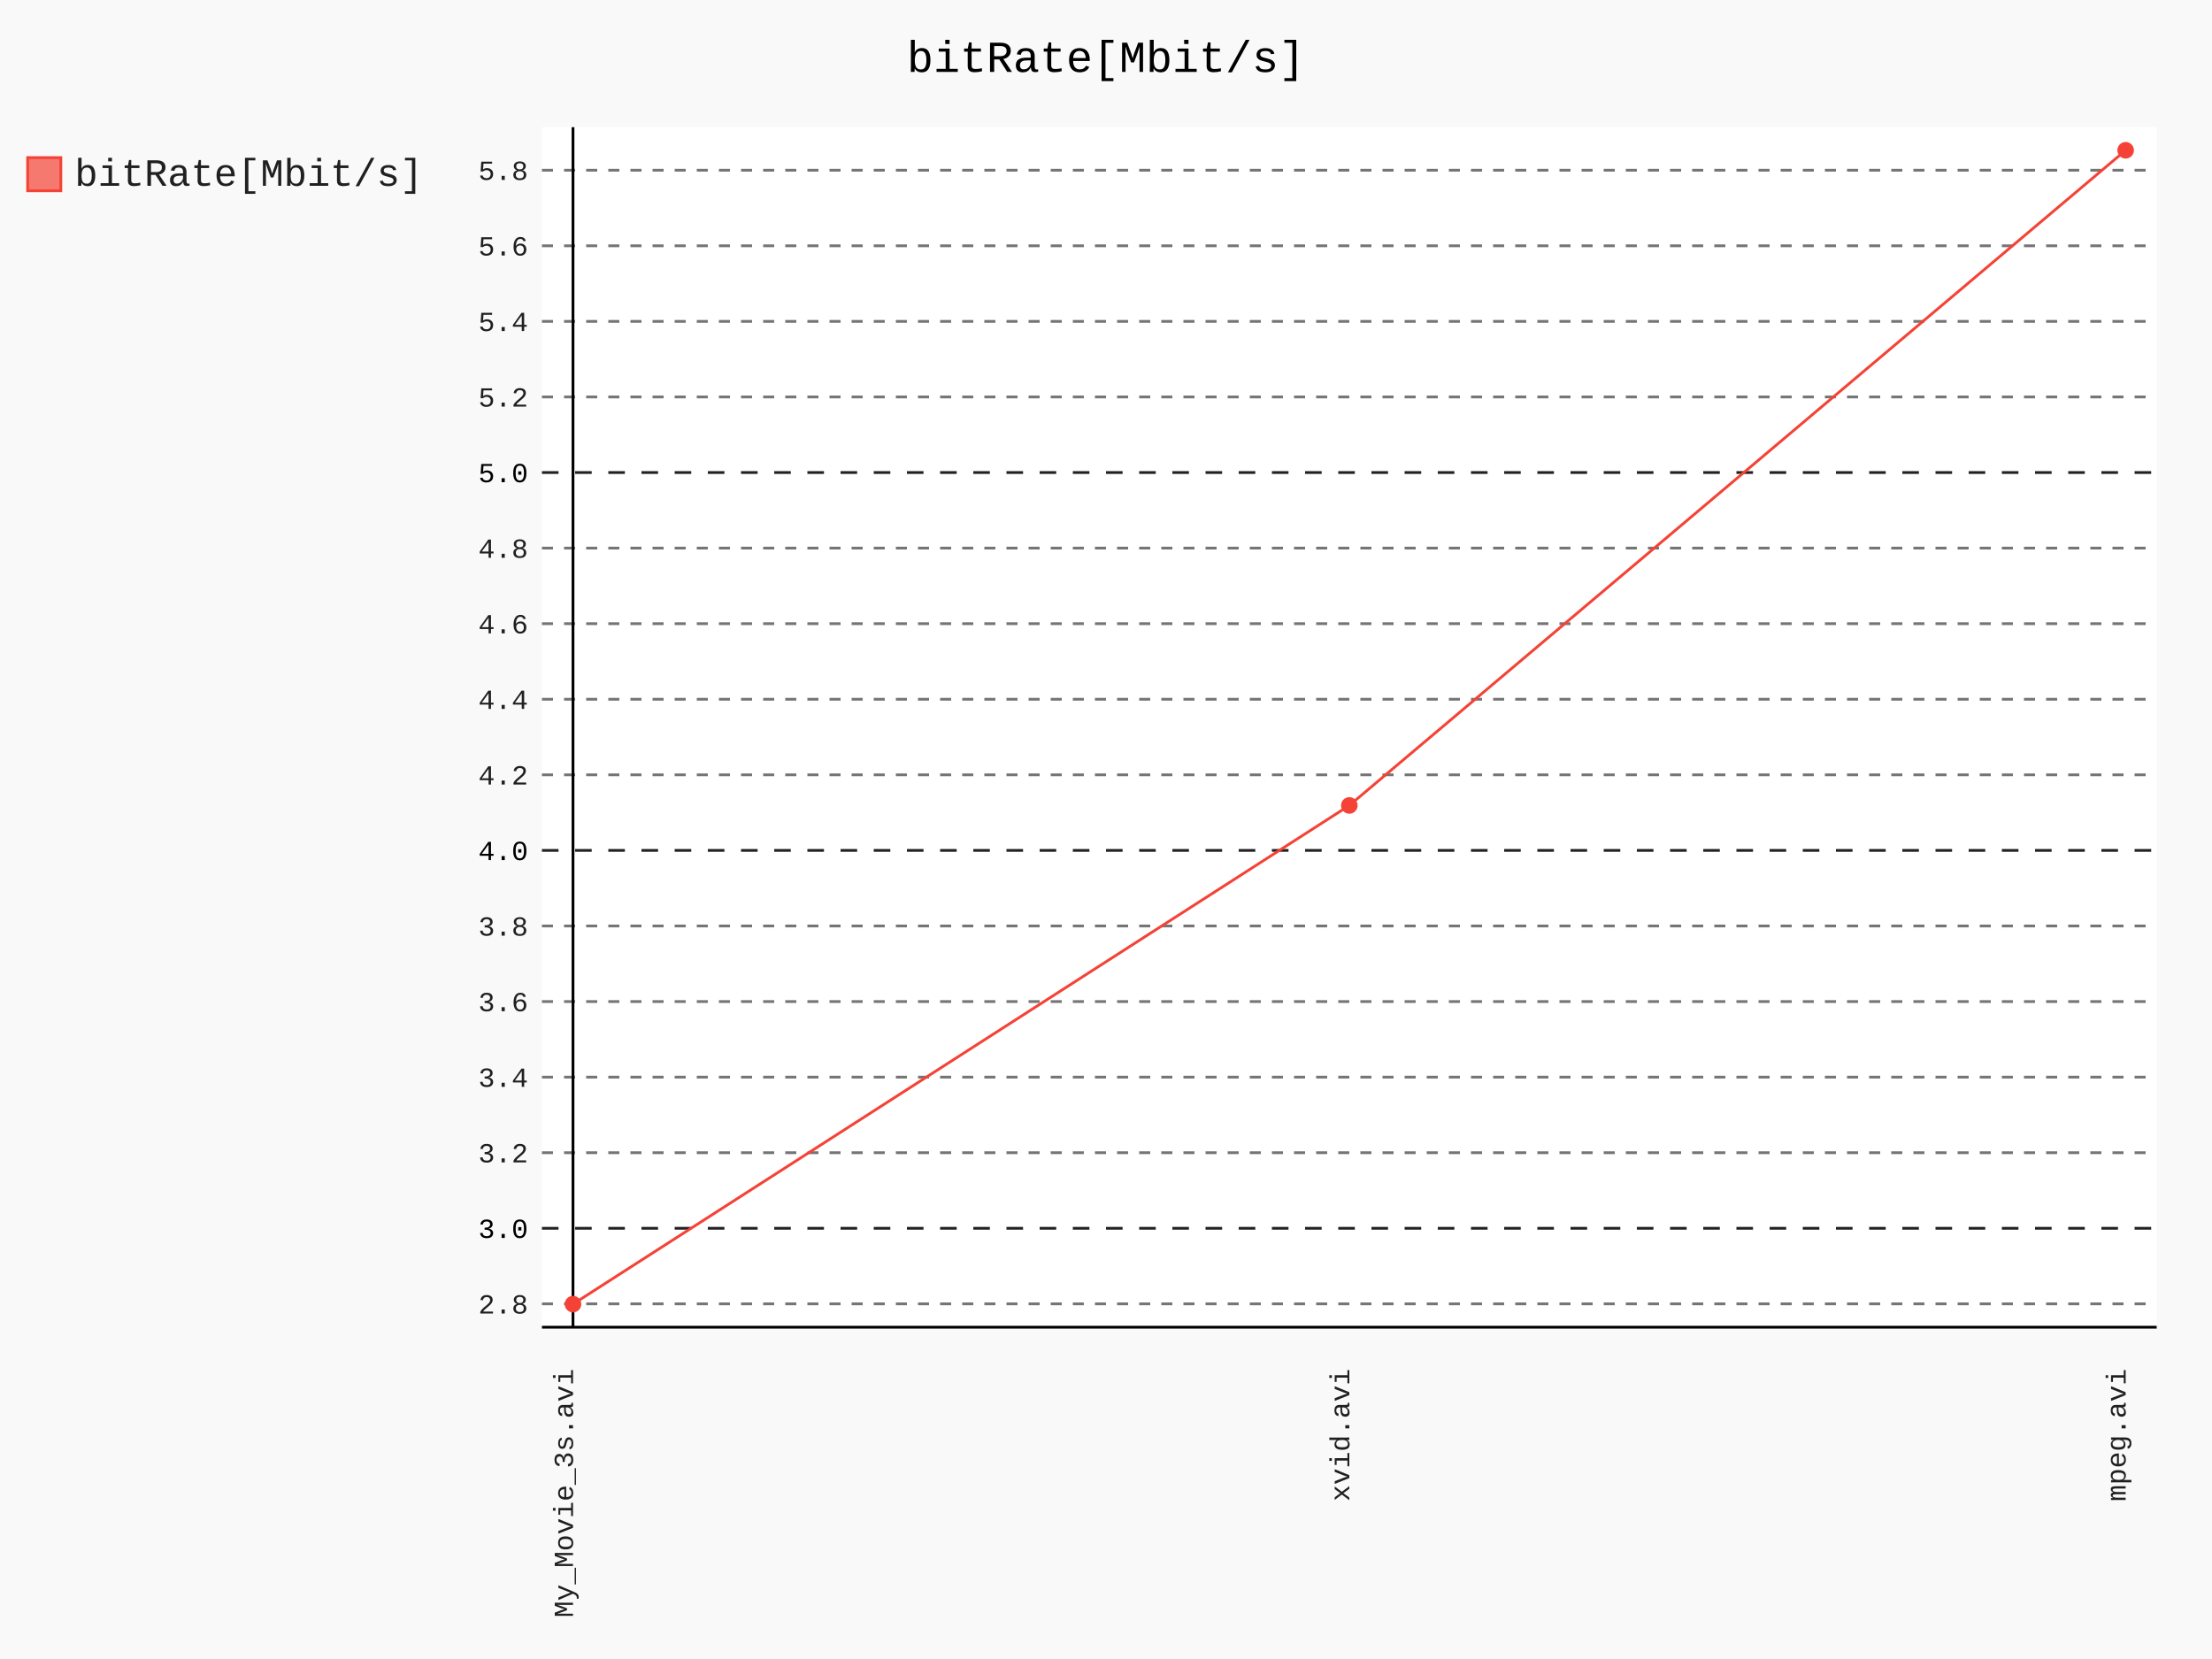
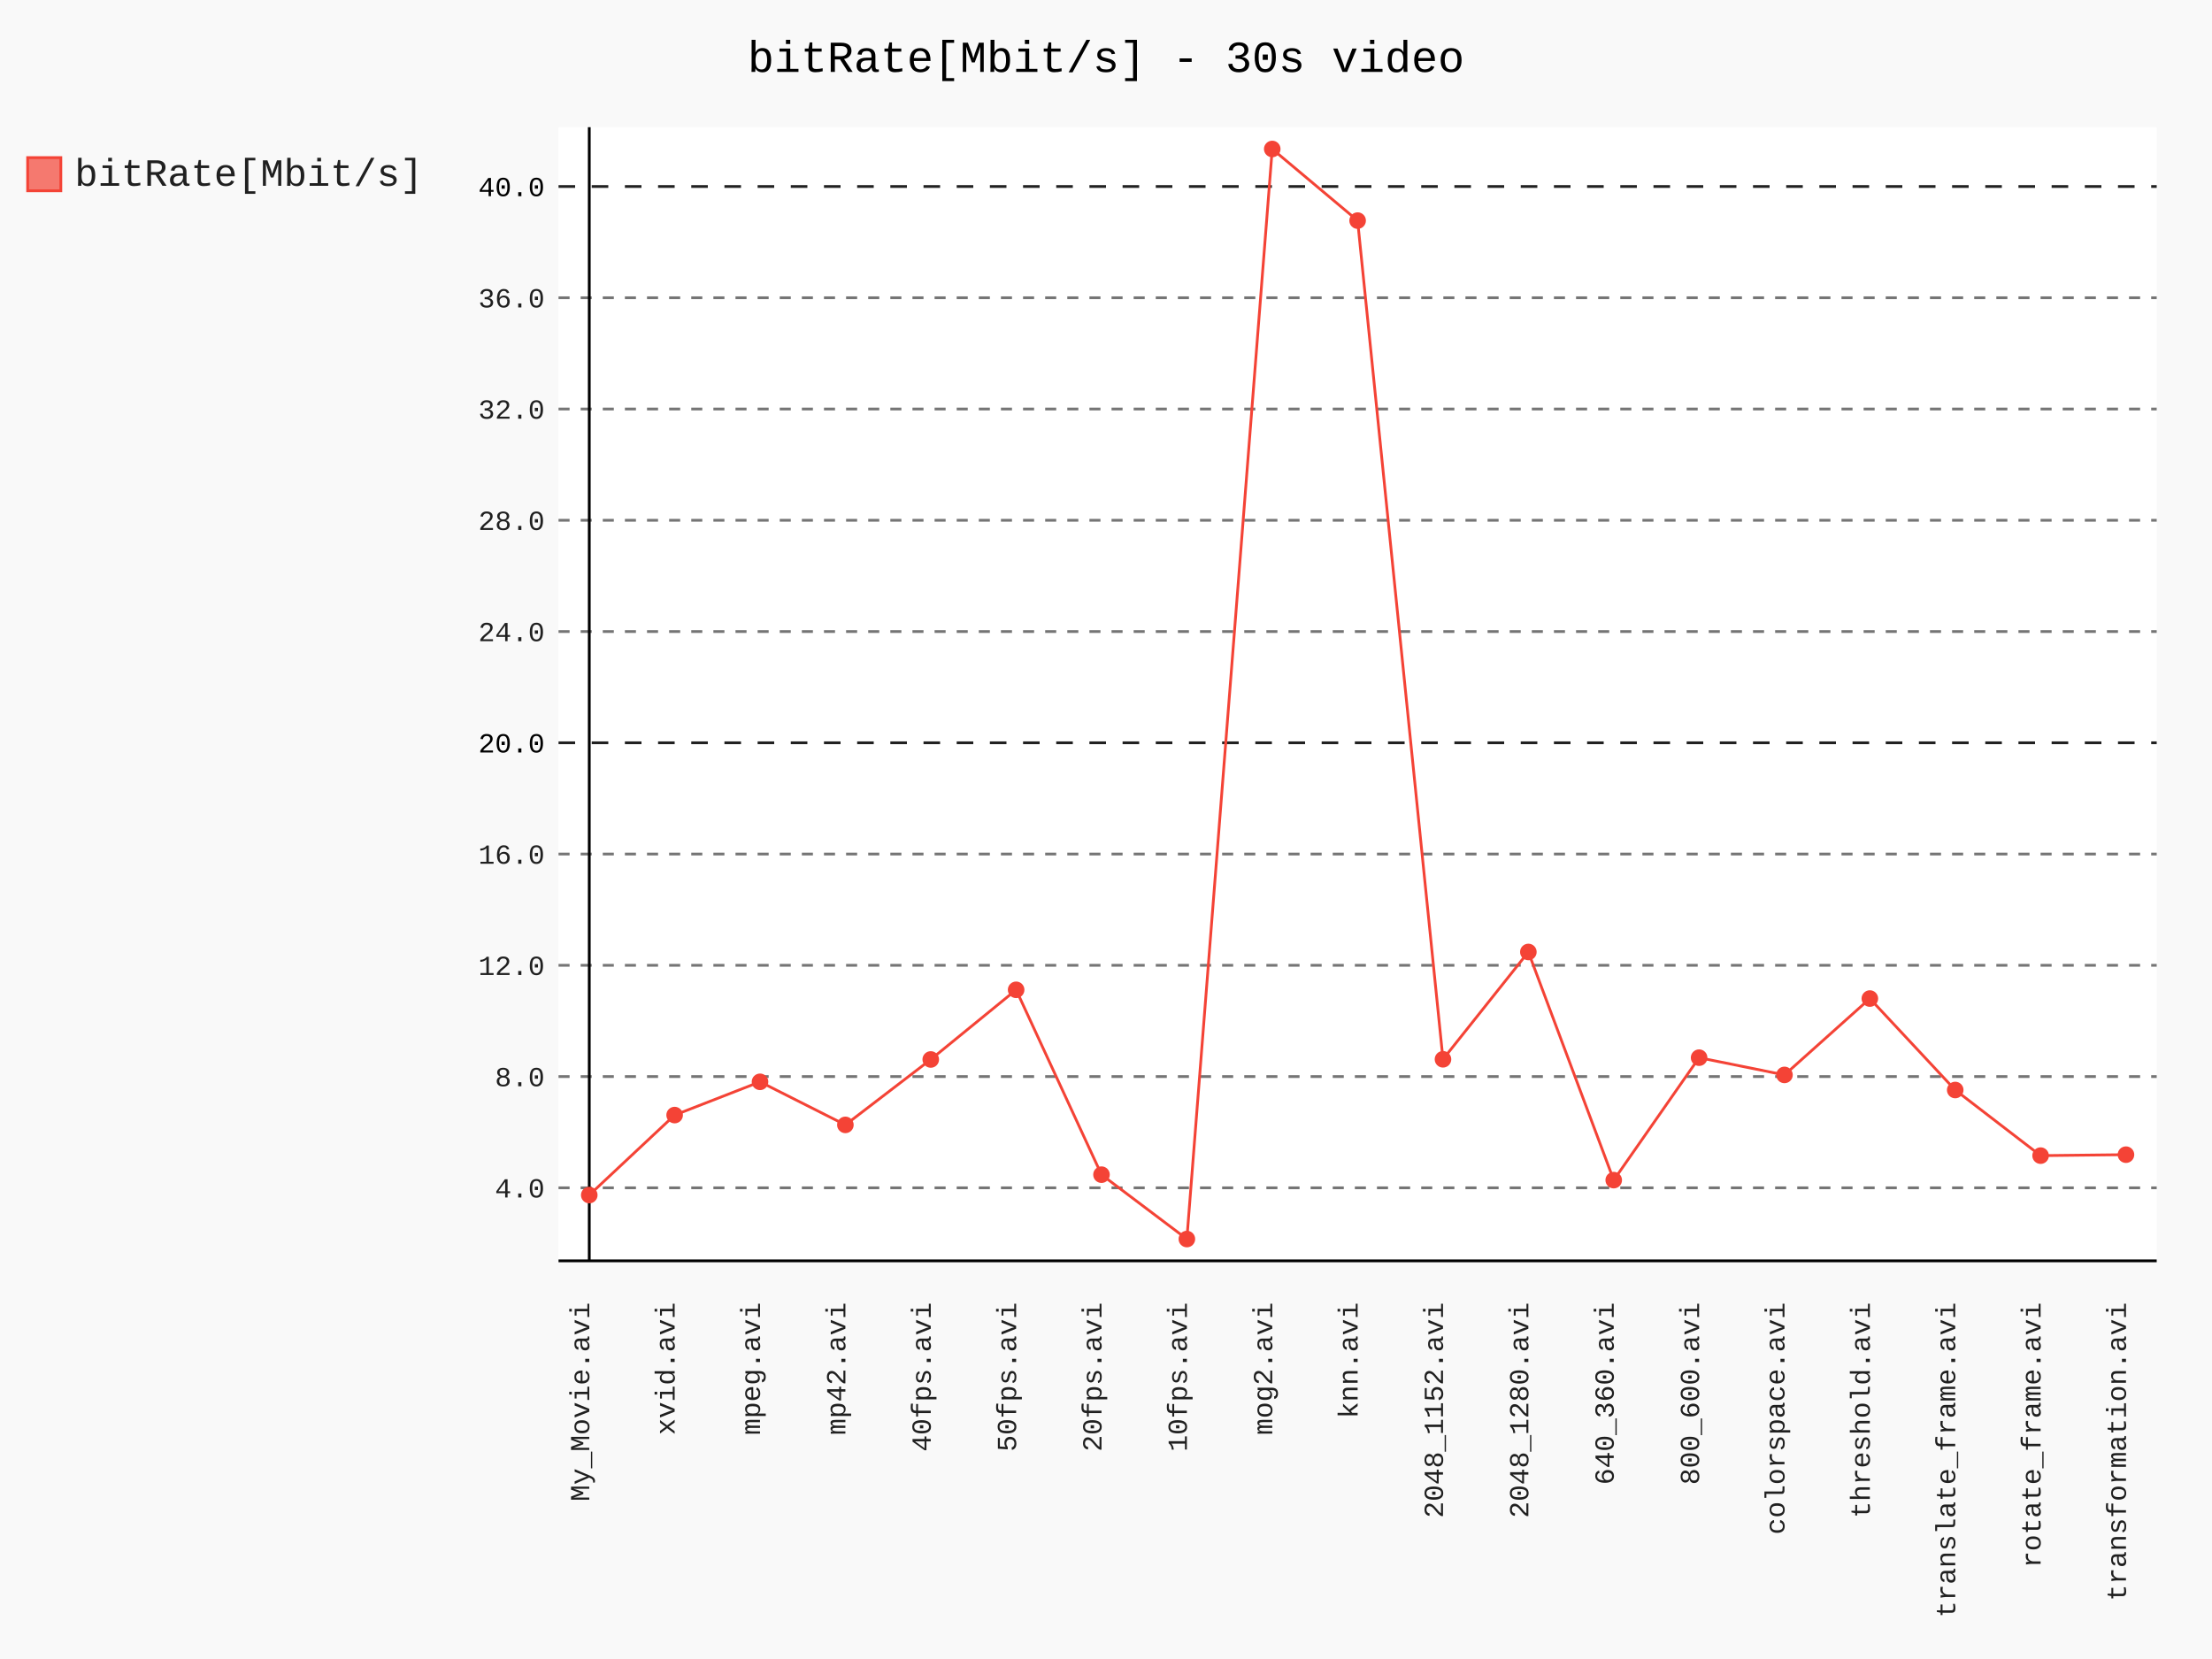
- <svg xmlns="http://www.w3.org/2000/svg" class="pygal-chart" id="chart-bb303479-a779-49c8-af53-40c89b852f6e" viewBox="0 0 800 600">
+ <svg xmlns="http://www.w3.org/2000/svg" class="pygal-chart" id="chart-2dcee81d-6f6c-4ed1-9301-54f8f3b720fd" viewBox="0 0 800 600">
  <defs>
-     <style type="text/css">#chart-bb303479-a779-49c8-af53-40c89b852f6e{-webkit-user-select:none;-webkit-font-smoothing:antialiased;font-family:Consolas,"Liberation Mono",Menlo,Courier,monospace}#chart-bb303479-a779-49c8-af53-40c89b852f6e .title{font-family:Consolas,"Liberation Mono",Menlo,Courier,monospace;font-size:16px}#chart-bb303479-a779-49c8-af53-40c89b852f6e .legends .legend text{font-family:Consolas,"Liberation Mono",Menlo,Courier,monospace;font-size:14px}#chart-bb303479-a779-49c8-af53-40c89b852f6e .axis text{font-family:Consolas,"Liberation Mono",Menlo,Courier,monospace;font-size:10px}#chart-bb303479-a779-49c8-af53-40c89b852f6e .axis text.major{font-family:Consolas,"Liberation Mono",Menlo,Courier,monospace;font-size:10px}#chart-bb303479-a779-49c8-af53-40c89b852f6e .text-overlay text.value{font-family:Consolas,"Liberation Mono",Menlo,Courier,monospace;font-size:16px}#chart-bb303479-a779-49c8-af53-40c89b852f6e .text-overlay text.label{font-family:Consolas,"Liberation Mono",Menlo,Courier,monospace;font-size:10px}#chart-bb303479-a779-49c8-af53-40c89b852f6e .tooltip{font-family:Consolas,"Liberation Mono",Menlo,Courier,monospace;font-size:14px}#chart-bb303479-a779-49c8-af53-40c89b852f6e text.no_data{font-family:Consolas,"Liberation Mono",Menlo,Courier,monospace;font-size:64px}
- #chart-bb303479-a779-49c8-af53-40c89b852f6e{background-color:rgba(249,249,249,1)}#chart-bb303479-a779-49c8-af53-40c89b852f6e path,#chart-bb303479-a779-49c8-af53-40c89b852f6e line,#chart-bb303479-a779-49c8-af53-40c89b852f6e rect,#chart-bb303479-a779-49c8-af53-40c89b852f6e circle{-webkit-transition:150ms;-moz-transition:150ms;transition:150ms}#chart-bb303479-a779-49c8-af53-40c89b852f6e .graph &gt; .background{fill:rgba(249,249,249,1)}#chart-bb303479-a779-49c8-af53-40c89b852f6e .plot &gt; .background{fill:rgba(255,255,255,1)}#chart-bb303479-a779-49c8-af53-40c89b852f6e .graph{fill:rgba(0,0,0,.87)}#chart-bb303479-a779-49c8-af53-40c89b852f6e text.no_data{fill:rgba(0,0,0,1)}#chart-bb303479-a779-49c8-af53-40c89b852f6e .title{fill:rgba(0,0,0,1)}#chart-bb303479-a779-49c8-af53-40c89b852f6e .legends .legend text{fill:rgba(0,0,0,.87)}#chart-bb303479-a779-49c8-af53-40c89b852f6e .legends .legend:hover text{fill:rgba(0,0,0,1)}#chart-bb303479-a779-49c8-af53-40c89b852f6e .axis .line{stroke:rgba(0,0,0,1)}#chart-bb303479-a779-49c8-af53-40c89b852f6e .axis .guide.line{stroke:rgba(0,0,0,.54)}#chart-bb303479-a779-49c8-af53-40c89b852f6e .axis .major.line{stroke:rgba(0,0,0,.87)}#chart-bb303479-a779-49c8-af53-40c89b852f6e .axis text.major{fill:rgba(0,0,0,1)}#chart-bb303479-a779-49c8-af53-40c89b852f6e .axis.y .guides:hover .guide.line,#chart-bb303479-a779-49c8-af53-40c89b852f6e .line-graph .axis.x .guides:hover .guide.line,#chart-bb303479-a779-49c8-af53-40c89b852f6e .stackedline-graph .axis.x .guides:hover .guide.line,#chart-bb303479-a779-49c8-af53-40c89b852f6e .xy-graph .axis.x .guides:hover .guide.line{stroke:rgba(0,0,0,1)}#chart-bb303479-a779-49c8-af53-40c89b852f6e .axis .guides:hover text{fill:rgba(0,0,0,1)}#chart-bb303479-a779-49c8-af53-40c89b852f6e .reactive{fill-opacity:.7}#chart-bb303479-a779-49c8-af53-40c89b852f6e .reactive.active,#chart-bb303479-a779-49c8-af53-40c89b852f6e .active .reactive{fill-opacity:.8;stroke-width:4}#chart-bb303479-a779-49c8-af53-40c89b852f6e .series text{fill:rgba(0,0,0,1)}#chart-bb303479-a779-49c8-af53-40c89b852f6e .tooltip rect{fill:rgba(255,255,255,1);stroke:rgba(0,0,0,1);-webkit-transition:opacity 150ms;-moz-transition:opacity 150ms;transition:opacity 150ms}#chart-bb303479-a779-49c8-af53-40c89b852f6e .tooltip .label{fill:rgba(0,0,0,.87)}#chart-bb303479-a779-49c8-af53-40c89b852f6e .tooltip .label{fill:rgba(0,0,0,.87)}#chart-bb303479-a779-49c8-af53-40c89b852f6e .tooltip .legend{font-size:.8em;fill:rgba(0,0,0,.54)}#chart-bb303479-a779-49c8-af53-40c89b852f6e .tooltip .x_label{font-size:.6em;fill:rgba(0,0,0,1)}#chart-bb303479-a779-49c8-af53-40c89b852f6e .tooltip .xlink{font-size:.5em;text-decoration:underline}#chart-bb303479-a779-49c8-af53-40c89b852f6e .tooltip .value{font-size:1.5em}#chart-bb303479-a779-49c8-af53-40c89b852f6e .map-element{fill:rgba(255,255,255,1);stroke:rgba(0,0,0,.54) !important}#chart-bb303479-a779-49c8-af53-40c89b852f6e .map-element .reactive{fill-opacity:inherit}#chart-bb303479-a779-49c8-af53-40c89b852f6e .color-0,#chart-bb303479-a779-49c8-af53-40c89b852f6e .color-0 a:visited{stroke:#F44336;fill:#F44336}#chart-bb303479-a779-49c8-af53-40c89b852f6e .text-overlay .color-0 text{fill:black}
- #chart-bb303479-a779-49c8-af53-40c89b852f6e text.no_data{text-anchor:middle}#chart-bb303479-a779-49c8-af53-40c89b852f6e .guide.line{fill:none}#chart-bb303479-a779-49c8-af53-40c89b852f6e .centered{text-anchor:middle}#chart-bb303479-a779-49c8-af53-40c89b852f6e .title{text-anchor:middle}#chart-bb303479-a779-49c8-af53-40c89b852f6e .legends .legend text{fill-opacity:1}#chart-bb303479-a779-49c8-af53-40c89b852f6e .axis.x text{text-anchor:middle}#chart-bb303479-a779-49c8-af53-40c89b852f6e .axis.x:not(.web) text[transform]{text-anchor:start}#chart-bb303479-a779-49c8-af53-40c89b852f6e .axis.x:not(.web) text[transform].backwards{text-anchor:end}#chart-bb303479-a779-49c8-af53-40c89b852f6e .axis.y text{text-anchor:end}#chart-bb303479-a779-49c8-af53-40c89b852f6e .axis.y text[transform].backwards{text-anchor:start}#chart-bb303479-a779-49c8-af53-40c89b852f6e .axis.y2 text{text-anchor:start}#chart-bb303479-a779-49c8-af53-40c89b852f6e .axis.y2 text[transform].backwards{text-anchor:end}#chart-bb303479-a779-49c8-af53-40c89b852f6e .axis .guide.line{stroke-dasharray:4,4}#chart-bb303479-a779-49c8-af53-40c89b852f6e .axis .major.guide.line{stroke-dasharray:6,6}#chart-bb303479-a779-49c8-af53-40c89b852f6e .horizontal .axis.y .guide.line,#chart-bb303479-a779-49c8-af53-40c89b852f6e .horizontal .axis.y2 .guide.line,#chart-bb303479-a779-49c8-af53-40c89b852f6e .vertical .axis.x .guide.line{opacity:0}#chart-bb303479-a779-49c8-af53-40c89b852f6e .horizontal .axis.always_show .guide.line,#chart-bb303479-a779-49c8-af53-40c89b852f6e .vertical .axis.always_show .guide.line{opacity:1 !important}#chart-bb303479-a779-49c8-af53-40c89b852f6e .axis.y .guides:hover .guide.line,#chart-bb303479-a779-49c8-af53-40c89b852f6e .axis.y2 .guides:hover .guide.line,#chart-bb303479-a779-49c8-af53-40c89b852f6e .axis.x .guides:hover .guide.line{opacity:1}#chart-bb303479-a779-49c8-af53-40c89b852f6e .axis .guides:hover text{opacity:1}#chart-bb303479-a779-49c8-af53-40c89b852f6e .nofill{fill:none}#chart-bb303479-a779-49c8-af53-40c89b852f6e .subtle-fill{fill-opacity:.2}#chart-bb303479-a779-49c8-af53-40c89b852f6e .dot{stroke-width:1px;fill-opacity:1}#chart-bb303479-a779-49c8-af53-40c89b852f6e .dot.active{stroke-width:5px}#chart-bb303479-a779-49c8-af53-40c89b852f6e .dot.negative{fill:transparent}#chart-bb303479-a779-49c8-af53-40c89b852f6e text,#chart-bb303479-a779-49c8-af53-40c89b852f6e tspan{stroke:none !important}#chart-bb303479-a779-49c8-af53-40c89b852f6e .series text.active{opacity:1}#chart-bb303479-a779-49c8-af53-40c89b852f6e .tooltip rect{fill-opacity:.95;stroke-width:.5}#chart-bb303479-a779-49c8-af53-40c89b852f6e .tooltip text{fill-opacity:1}#chart-bb303479-a779-49c8-af53-40c89b852f6e .showable{visibility:hidden}#chart-bb303479-a779-49c8-af53-40c89b852f6e .showable.shown{visibility:visible}</style>
+     <style type="text/css">#chart-2dcee81d-6f6c-4ed1-9301-54f8f3b720fd{-webkit-user-select:none;-webkit-font-smoothing:antialiased;font-family:Consolas,"Liberation Mono",Menlo,Courier,monospace}#chart-2dcee81d-6f6c-4ed1-9301-54f8f3b720fd .title{font-family:Consolas,"Liberation Mono",Menlo,Courier,monospace;font-size:16px}#chart-2dcee81d-6f6c-4ed1-9301-54f8f3b720fd .legends .legend text{font-family:Consolas,"Liberation Mono",Menlo,Courier,monospace;font-size:14px}#chart-2dcee81d-6f6c-4ed1-9301-54f8f3b720fd .axis text{font-family:Consolas,"Liberation Mono",Menlo,Courier,monospace;font-size:10px}#chart-2dcee81d-6f6c-4ed1-9301-54f8f3b720fd .axis text.major{font-family:Consolas,"Liberation Mono",Menlo,Courier,monospace;font-size:10px}#chart-2dcee81d-6f6c-4ed1-9301-54f8f3b720fd .text-overlay text.value{font-family:Consolas,"Liberation Mono",Menlo,Courier,monospace;font-size:16px}#chart-2dcee81d-6f6c-4ed1-9301-54f8f3b720fd .text-overlay text.label{font-family:Consolas,"Liberation Mono",Menlo,Courier,monospace;font-size:10px}#chart-2dcee81d-6f6c-4ed1-9301-54f8f3b720fd .tooltip{font-family:Consolas,"Liberation Mono",Menlo,Courier,monospace;font-size:14px}#chart-2dcee81d-6f6c-4ed1-9301-54f8f3b720fd text.no_data{font-family:Consolas,"Liberation Mono",Menlo,Courier,monospace;font-size:64px}
+ #chart-2dcee81d-6f6c-4ed1-9301-54f8f3b720fd{background-color:rgba(249,249,249,1)}#chart-2dcee81d-6f6c-4ed1-9301-54f8f3b720fd path,#chart-2dcee81d-6f6c-4ed1-9301-54f8f3b720fd line,#chart-2dcee81d-6f6c-4ed1-9301-54f8f3b720fd rect,#chart-2dcee81d-6f6c-4ed1-9301-54f8f3b720fd circle{-webkit-transition:150ms;-moz-transition:150ms;transition:150ms}#chart-2dcee81d-6f6c-4ed1-9301-54f8f3b720fd .graph &gt; .background{fill:rgba(249,249,249,1)}#chart-2dcee81d-6f6c-4ed1-9301-54f8f3b720fd .plot &gt; .background{fill:rgba(255,255,255,1)}#chart-2dcee81d-6f6c-4ed1-9301-54f8f3b720fd .graph{fill:rgba(0,0,0,.87)}#chart-2dcee81d-6f6c-4ed1-9301-54f8f3b720fd text.no_data{fill:rgba(0,0,0,1)}#chart-2dcee81d-6f6c-4ed1-9301-54f8f3b720fd .title{fill:rgba(0,0,0,1)}#chart-2dcee81d-6f6c-4ed1-9301-54f8f3b720fd .legends .legend text{fill:rgba(0,0,0,.87)}#chart-2dcee81d-6f6c-4ed1-9301-54f8f3b720fd .legends .legend:hover text{fill:rgba(0,0,0,1)}#chart-2dcee81d-6f6c-4ed1-9301-54f8f3b720fd .axis .line{stroke:rgba(0,0,0,1)}#chart-2dcee81d-6f6c-4ed1-9301-54f8f3b720fd .axis .guide.line{stroke:rgba(0,0,0,.54)}#chart-2dcee81d-6f6c-4ed1-9301-54f8f3b720fd .axis .major.line{stroke:rgba(0,0,0,.87)}#chart-2dcee81d-6f6c-4ed1-9301-54f8f3b720fd .axis text.major{fill:rgba(0,0,0,1)}#chart-2dcee81d-6f6c-4ed1-9301-54f8f3b720fd .axis.y .guides:hover .guide.line,#chart-2dcee81d-6f6c-4ed1-9301-54f8f3b720fd .line-graph .axis.x .guides:hover .guide.line,#chart-2dcee81d-6f6c-4ed1-9301-54f8f3b720fd .stackedline-graph .axis.x .guides:hover .guide.line,#chart-2dcee81d-6f6c-4ed1-9301-54f8f3b720fd .xy-graph .axis.x .guides:hover .guide.line{stroke:rgba(0,0,0,1)}#chart-2dcee81d-6f6c-4ed1-9301-54f8f3b720fd .axis .guides:hover text{fill:rgba(0,0,0,1)}#chart-2dcee81d-6f6c-4ed1-9301-54f8f3b720fd .reactive{fill-opacity:.7}#chart-2dcee81d-6f6c-4ed1-9301-54f8f3b720fd .reactive.active,#chart-2dcee81d-6f6c-4ed1-9301-54f8f3b720fd .active .reactive{fill-opacity:.8;stroke-width:4}#chart-2dcee81d-6f6c-4ed1-9301-54f8f3b720fd .series text{fill:rgba(0,0,0,1)}#chart-2dcee81d-6f6c-4ed1-9301-54f8f3b720fd .tooltip rect{fill:rgba(255,255,255,1);stroke:rgba(0,0,0,1);-webkit-transition:opacity 150ms;-moz-transition:opacity 150ms;transition:opacity 150ms}#chart-2dcee81d-6f6c-4ed1-9301-54f8f3b720fd .tooltip .label{fill:rgba(0,0,0,.87)}#chart-2dcee81d-6f6c-4ed1-9301-54f8f3b720fd .tooltip .label{fill:rgba(0,0,0,.87)}#chart-2dcee81d-6f6c-4ed1-9301-54f8f3b720fd .tooltip .legend{font-size:.8em;fill:rgba(0,0,0,.54)}#chart-2dcee81d-6f6c-4ed1-9301-54f8f3b720fd .tooltip .x_label{font-size:.6em;fill:rgba(0,0,0,1)}#chart-2dcee81d-6f6c-4ed1-9301-54f8f3b720fd .tooltip .xlink{font-size:.5em;text-decoration:underline}#chart-2dcee81d-6f6c-4ed1-9301-54f8f3b720fd .tooltip .value{font-size:1.5em}#chart-2dcee81d-6f6c-4ed1-9301-54f8f3b720fd .map-element{fill:rgba(255,255,255,1);stroke:rgba(0,0,0,.54) !important}#chart-2dcee81d-6f6c-4ed1-9301-54f8f3b720fd .map-element .reactive{fill-opacity:inherit}#chart-2dcee81d-6f6c-4ed1-9301-54f8f3b720fd .color-0,#chart-2dcee81d-6f6c-4ed1-9301-54f8f3b720fd .color-0 a:visited{stroke:#F44336;fill:#F44336}#chart-2dcee81d-6f6c-4ed1-9301-54f8f3b720fd .text-overlay .color-0 text{fill:black}
+ #chart-2dcee81d-6f6c-4ed1-9301-54f8f3b720fd text.no_data{text-anchor:middle}#chart-2dcee81d-6f6c-4ed1-9301-54f8f3b720fd .guide.line{fill:none}#chart-2dcee81d-6f6c-4ed1-9301-54f8f3b720fd .centered{text-anchor:middle}#chart-2dcee81d-6f6c-4ed1-9301-54f8f3b720fd .title{text-anchor:middle}#chart-2dcee81d-6f6c-4ed1-9301-54f8f3b720fd .legends .legend text{fill-opacity:1}#chart-2dcee81d-6f6c-4ed1-9301-54f8f3b720fd .axis.x text{text-anchor:middle}#chart-2dcee81d-6f6c-4ed1-9301-54f8f3b720fd .axis.x:not(.web) text[transform]{text-anchor:start}#chart-2dcee81d-6f6c-4ed1-9301-54f8f3b720fd .axis.x:not(.web) text[transform].backwards{text-anchor:end}#chart-2dcee81d-6f6c-4ed1-9301-54f8f3b720fd .axis.y text{text-anchor:end}#chart-2dcee81d-6f6c-4ed1-9301-54f8f3b720fd .axis.y text[transform].backwards{text-anchor:start}#chart-2dcee81d-6f6c-4ed1-9301-54f8f3b720fd .axis.y2 text{text-anchor:start}#chart-2dcee81d-6f6c-4ed1-9301-54f8f3b720fd .axis.y2 text[transform].backwards{text-anchor:end}#chart-2dcee81d-6f6c-4ed1-9301-54f8f3b720fd .axis .guide.line{stroke-dasharray:4,4}#chart-2dcee81d-6f6c-4ed1-9301-54f8f3b720fd .axis .major.guide.line{stroke-dasharray:6,6}#chart-2dcee81d-6f6c-4ed1-9301-54f8f3b720fd .horizontal .axis.y .guide.line,#chart-2dcee81d-6f6c-4ed1-9301-54f8f3b720fd .horizontal .axis.y2 .guide.line,#chart-2dcee81d-6f6c-4ed1-9301-54f8f3b720fd .vertical .axis.x .guide.line{opacity:0}#chart-2dcee81d-6f6c-4ed1-9301-54f8f3b720fd .horizontal .axis.always_show .guide.line,#chart-2dcee81d-6f6c-4ed1-9301-54f8f3b720fd .vertical .axis.always_show .guide.line{opacity:1 !important}#chart-2dcee81d-6f6c-4ed1-9301-54f8f3b720fd .axis.y .guides:hover .guide.line,#chart-2dcee81d-6f6c-4ed1-9301-54f8f3b720fd .axis.y2 .guides:hover .guide.line,#chart-2dcee81d-6f6c-4ed1-9301-54f8f3b720fd .axis.x .guides:hover .guide.line{opacity:1}#chart-2dcee81d-6f6c-4ed1-9301-54f8f3b720fd .axis .guides:hover text{opacity:1}#chart-2dcee81d-6f6c-4ed1-9301-54f8f3b720fd .nofill{fill:none}#chart-2dcee81d-6f6c-4ed1-9301-54f8f3b720fd .subtle-fill{fill-opacity:.2}#chart-2dcee81d-6f6c-4ed1-9301-54f8f3b720fd .dot{stroke-width:1px;fill-opacity:1}#chart-2dcee81d-6f6c-4ed1-9301-54f8f3b720fd .dot.active{stroke-width:5px}#chart-2dcee81d-6f6c-4ed1-9301-54f8f3b720fd .dot.negative{fill:transparent}#chart-2dcee81d-6f6c-4ed1-9301-54f8f3b720fd text,#chart-2dcee81d-6f6c-4ed1-9301-54f8f3b720fd tspan{stroke:none !important}#chart-2dcee81d-6f6c-4ed1-9301-54f8f3b720fd .series text.active{opacity:1}#chart-2dcee81d-6f6c-4ed1-9301-54f8f3b720fd .tooltip rect{fill-opacity:.95;stroke-width:.5}#chart-2dcee81d-6f6c-4ed1-9301-54f8f3b720fd .tooltip text{fill-opacity:1}#chart-2dcee81d-6f6c-4ed1-9301-54f8f3b720fd .showable{visibility:hidden}#chart-2dcee81d-6f6c-4ed1-9301-54f8f3b720fd .showable.shown{visibility:visible}</style>
  </defs>
  <g class="graph line-graph vertical">
    <rect class="background" height="600" width="800" x="0" y="0" />
-     <g class="plot" transform="translate(196, 46)">
-       <rect class="background" height="434.0" width="584.0" x="0" y="0" />
+     <g class="plot" transform="translate(202, 46)">
+       <rect class="background" height="410.0" width="578.0" x="0" y="0" />
      <g class="axis y">
-         <path class="line" d="M0 434 h584" />
-         <g class="guides">
-           <path class="guide line" d="M0 425.558 h584" />
-           <text class="" x="-5" y="429.058">2.8</text>
-         </g>
-         <g class="guides">
-           <path class="major guide line" d="M0 398.225 h584" />
-           <text class="major" x="-5" y="401.725">3.0</text>
-         </g>
-         <g class="guides">
-           <path class="guide line" d="M0 370.892 h584" />
-           <text class="" x="-5" y="374.392">3.2</text>
-         </g>
-         <g class="guides">
-           <path class="guide line" d="M0 343.559 h584" />
-           <text class="" x="-5" y="347.059">3.4</text>
-         </g>
-         <g class="guides">
-           <path class="guide line" d="M0 316.226 h584" />
-           <text class="" x="-5" y="319.726">3.6</text>
-         </g>
-         <g class="guides">
-           <path class="guide line" d="M0 288.892 h584" />
-           <text class="" x="-5" y="292.392">3.8</text>
-         </g>
-         <g class="guides">
-           <path class="major guide line" d="M0 261.559 h584" />
-           <text class="major" x="-5" y="265.059">4.0</text>
-         </g>
-         <g class="guides">
-           <path class="guide line" d="M0 234.226 h584" />
-           <text class="" x="-5" y="237.726">4.2</text>
-         </g>
-         <g class="guides">
-           <path class="guide line" d="M0 206.893 h584" />
-           <text class="" x="-5" y="210.393">4.4</text>
-         </g>
-         <g class="guides">
-           <path class="guide line" d="M0 179.56 h584" />
-           <text class="" x="-5" y="183.06">4.6</text>
-         </g>
-         <g class="guides">
-           <path class="guide line" d="M0 152.227 h584" />
-           <text class="" x="-5" y="155.727">4.8</text>
-         </g>
-         <g class="guides">
-           <path class="major guide line" d="M0 124.894 h584" />
-           <text class="major" x="-5" y="128.394">5.0</text>
-         </g>
-         <g class="guides">
-           <path class="guide line" d="M0 97.561 h584" />
-           <text class="" x="-5" y="101.061">5.2</text>
-         </g>
-         <g class="guides">
-           <path class="guide line" d="M0 70.228 h584" />
-           <text class="" x="-5" y="73.728">5.4</text>
-         </g>
-         <g class="guides">
-           <path class="guide line" d="M0 42.895 h584" />
-           <text class="" x="-5" y="46.395">5.6</text>
-         </g>
-         <g class="guides">
-           <path class="guide line" d="M0 15.562 h584" />
-           <text class="" x="-5" y="19.062">5.8</text>
+         <path class="line" d="M0 410 h578" />
+         <g class="guides">
+           <path class="guide line" d="M0 383.592 h578" />
+           <text class="" x="-5" y="387.092">4.0</text>
+         </g>
+         <g class="guides">
+           <path class="guide line" d="M0 343.354 h578" />
+           <text class="" x="-5" y="346.854">8.0</text>
+         </g>
+         <g class="guides">
+           <path class="guide line" d="M0 303.116 h578" />
+           <text class="" x="-5" y="306.616">12.0</text>
+         </g>
+         <g class="guides">
+           <path class="guide line" d="M0 262.878 h578" />
+           <text class="" x="-5" y="266.378">16.0</text>
+         </g>
+         <g class="guides">
+           <path class="major guide line" d="M0 222.64 h578" />
+           <text class="major" x="-5" y="226.14">20.0</text>
+         </g>
+         <g class="guides">
+           <path class="guide line" d="M0 182.402 h578" />
+           <text class="" x="-5" y="185.902">24.0</text>
+         </g>
+         <g class="guides">
+           <path class="guide line" d="M0 142.164 h578" />
+           <text class="" x="-5" y="145.664">28.0</text>
+         </g>
+         <g class="guides">
+           <path class="guide line" d="M0 101.926 h578" />
+           <text class="" x="-5" y="105.426">32.0</text>
+         </g>
+         <g class="guides">
+           <path class="guide line" d="M0 61.688 h578" />
+           <text class="" x="-5" y="65.188">36.0</text>
+         </g>
+         <g class="guides">
+           <path class="major guide line" d="M0 21.45 h578" />
+           <text class="major" x="-5" y="24.95">40.0</text>
        </g>
      </g>
      <g class="axis x">
        <g class="guides">
-           <path class="line" d="M11.231 0 v434" />
-           <text class="backwards" transform="rotate(270 11.23077 449)" x="11.231" y="449.0">My_Movie_3s.avi</text>
-         </g>
-         <g class="guides">
-           <path class="guide line" d="M292 0 v434" />
-           <text class="backwards" transform="rotate(270 292 449)" x="292.0" y="449.0">xvid.avi</text>
-         </g>
-         <g class="guides">
-           <path class="guide line" d="M572.769 0 v434" />
-           <text class="backwards" transform="rotate(270 572.7692 449)" x="572.769" y="449.0">mpeg.avi</text>
+           <path class="line" d="M11.115 0 v410" />
+           <text class="backwards" transform="rotate(270 11.11538 425)" x="11.115" y="425.0">My_Movie.avi</text>
+         </g>
+         <g class="guides">
+           <path class="guide line" d="M41.991 0 v410" />
+           <text class="backwards" transform="rotate(270 41.99145 425)" x="41.991" y="425.0">xvid.avi</text>
+         </g>
+         <g class="guides">
+           <path class="guide line" d="M72.868 0 v410" />
+           <text class="backwards" transform="rotate(270 72.86752 425)" x="72.868" y="425.0">mpeg.avi</text>
+         </g>
+         <g class="guides">
+           <path class="guide line" d="M103.744 0 v410" />
+           <text class="backwards" transform="rotate(270 103.7436 425)" x="103.744" y="425.0">mp42.avi</text>
+         </g>
+         <g class="guides">
+           <path class="guide line" d="M134.62 0 v410" />
+           <text class="backwards" transform="rotate(270 134.6197 425)" x="134.62" y="425.0">40fps.avi</text>
+         </g>
+         <g class="guides">
+           <path class="guide line" d="M165.496 0 v410" />
+           <text class="backwards" transform="rotate(270 165.4957 425)" x="165.496" y="425.0">50fps.avi</text>
+         </g>
+         <g class="guides">
+           <path class="guide line" d="M196.372 0 v410" />
+           <text class="backwards" transform="rotate(270 196.3718 425)" x="196.372" y="425.0">20fps.avi</text>
+         </g>
+         <g class="guides">
+           <path class="guide line" d="M227.248 0 v410" />
+           <text class="backwards" transform="rotate(270 227.2479 425)" x="227.248" y="425.0">10fps.avi</text>
+         </g>
+         <g class="guides">
+           <path class="guide line" d="M258.124 0 v410" />
+           <text class="backwards" transform="rotate(270 258.1239 425)" x="258.124" y="425.0">mog2.avi</text>
+         </g>
+         <g class="guides">
+           <path class="guide line" d="M289 0 v410" />
+           <text class="backwards" transform="rotate(270 289 425)" x="289.0" y="425.0">knn.avi</text>
+         </g>
+         <g class="guides">
+           <path class="guide line" d="M319.876 0 v410" />
+           <text class="backwards" transform="rotate(270 319.8761 425)" x="319.876" y="425.0">2048_1152.avi</text>
+         </g>
+         <g class="guides">
+           <path class="guide line" d="M350.752 0 v410" />
+           <text class="backwards" transform="rotate(270 350.7521 425)" x="350.752" y="425.0">2048_1280.avi</text>
+         </g>
+         <g class="guides">
+           <path class="guide line" d="M381.628 0 v410" />
+           <text class="backwards" transform="rotate(270 381.6282 425)" x="381.628" y="425.0">640_360.avi</text>
+         </g>
+         <g class="guides">
+           <path class="guide line" d="M412.504 0 v410" />
+           <text class="backwards" transform="rotate(270 412.5043 425)" x="412.504" y="425.0">800_600.avi</text>
+         </g>
+         <g class="guides">
+           <path class="guide line" d="M443.38 0 v410" />
+           <text class="backwards" transform="rotate(270 443.3803 425)" x="443.38" y="425.0">colorspace.avi</text>
+         </g>
+         <g class="guides">
+           <path class="guide line" d="M474.256 0 v410" />
+           <text class="backwards" transform="rotate(270 474.2564 425)" x="474.256" y="425.0">threshold.avi</text>
+         </g>
+         <g class="guides">
+           <path class="guide line" d="M505.132 0 v410" />
+           <text class="backwards" transform="rotate(270 505.1325 425)" x="505.132" y="425.0">translate_frame.avi</text>
+         </g>
+         <g class="guides">
+           <path class="guide line" d="M536.009 0 v410" />
+           <text class="backwards" transform="rotate(270 536.0085 425)" x="536.009" y="425.0">rotate_frame.avi</text>
+         </g>
+         <g class="guides">
+           <path class="guide line" d="M566.885 0 v410" />
+           <text class="backwards" transform="rotate(270 566.8846 425)" x="566.885" y="425.0">transformation.avi</text>
        </g>
      </g>
      <g class="series serie-0 color-0">
-         <path class="line reactive nofill" d="M11.231 425.654 L292 245.299 572.769 8.346" />
+         <path class="line reactive nofill" d="M11.115 386.212 L41.991 357.282 72.868 345.255 103.744 360.829 134.62 337.172 165.496 311.982 196.372 378.836 227.248 402.115 258.124 7.885 289 33.786 319.876 337.105 350.752 298.296 381.628 380.808 412.504 336.523 443.38 342.759 474.256 315.141 505.132 348.219 536.009 371.95 566.885 371.602" />
      </g>
    </g>
    <g class="titles">
-       <text class="title plot_title" x="400.0" y="26">bitRate[Mbit/s]</text>
-     </g>
-     <g class="plot overlay" transform="translate(196, 46)">
+       <text class="title plot_title" x="400.0" y="26">bitRate[Mbit/s] - 30s video</text>
+     </g>
+     <g class="plot overlay" transform="translate(202, 46)">
      <g class="series serie-0 color-0">
        <g class="dots">
-           <circle class="dot reactive tooltip-trigger" cx="11.231" cy="425.654" r="2.5" />
-         </g>
-         <g class="dots">
-           <circle class="dot reactive tooltip-trigger" cx="292.0" cy="245.299" r="2.5" />
-         </g>
-         <g class="dots">
-           <circle class="dot reactive tooltip-trigger" cx="572.769" cy="8.346" r="2.5" />
-         </g>
-       </g>
-     </g>
-     <g class="plot text-overlay" transform="translate(196, 46)">
+           <circle class="dot reactive tooltip-trigger" cx="11.115" cy="386.212" r="2.5" />
+         </g>
+         <g class="dots">
+           <circle class="dot reactive tooltip-trigger" cx="41.991" cy="357.282" r="2.5" />
+         </g>
+         <g class="dots">
+           <circle class="dot reactive tooltip-trigger" cx="72.868" cy="345.255" r="2.5" />
+         </g>
+         <g class="dots">
+           <circle class="dot reactive tooltip-trigger" cx="103.744" cy="360.829" r="2.5" />
+         </g>
+         <g class="dots">
+           <circle class="dot reactive tooltip-trigger" cx="134.62" cy="337.172" r="2.5" />
+         </g>
+         <g class="dots">
+           <circle class="dot reactive tooltip-trigger" cx="165.496" cy="311.982" r="2.5" />
+         </g>
+         <g class="dots">
+           <circle class="dot reactive tooltip-trigger" cx="196.372" cy="378.836" r="2.5" />
+         </g>
+         <g class="dots">
+           <circle class="dot reactive tooltip-trigger" cx="227.248" cy="402.115" r="2.5" />
+         </g>
+         <g class="dots">
+           <circle class="dot reactive tooltip-trigger" cx="258.124" cy="7.885" r="2.5" />
+         </g>
+         <g class="dots">
+           <circle class="dot reactive tooltip-trigger" cx="289.0" cy="33.786" r="2.5" />
+         </g>
+         <g class="dots">
+           <circle class="dot reactive tooltip-trigger" cx="319.876" cy="337.105" r="2.5" />
+         </g>
+         <g class="dots">
+           <circle class="dot reactive tooltip-trigger" cx="350.752" cy="298.296" r="2.5" />
+         </g>
+         <g class="dots">
+           <circle class="dot reactive tooltip-trigger" cx="381.628" cy="380.808" r="2.5" />
+         </g>
+         <g class="dots">
+           <circle class="dot reactive tooltip-trigger" cx="412.504" cy="336.523" r="2.5" />
+         </g>
+         <g class="dots">
+           <circle class="dot reactive tooltip-trigger" cx="443.38" cy="342.759" r="2.5" />
+         </g>
+         <g class="dots">
+           <circle class="dot reactive tooltip-trigger" cx="474.256" cy="315.141" r="2.5" />
+         </g>
+         <g class="dots">
+           <circle class="dot reactive tooltip-trigger" cx="505.132" cy="348.219" r="2.5" />
+         </g>
+         <g class="dots">
+           <circle class="dot reactive tooltip-trigger" cx="536.009" cy="371.95" r="2.5" />
+         </g>
+         <g class="dots">
+           <circle class="dot reactive tooltip-trigger" cx="566.885" cy="371.602" r="2.5" />
+         </g>
+       </g>
+     </g>
+     <g class="plot text-overlay" transform="translate(202, 46)">
      <g class="series serie-0 color-0" />
    </g>
-     <g class="plot tooltip-overlay" transform="translate(196, 46)">
+     <g class="plot tooltip-overlay" transform="translate(202, 46)">
      <g class="tooltip" style="opacity: 0" transform="translate(0 0)">
        <rect class="tooltip-box" height="0" rx="0" ry="0" width="0" />
        <g class="text" />
      </g>
    </g>
    <g class="legends" transform="translate(10, 56)">
      <g class="legend reactive activate-serie" id="activate-serie-0">
        <rect class="color-0 reactive" height="12" width="12" x="0.0" y="1.0" />
        <text x="17.0" y="11.2">bitRate[Mbit/s]</text>
      </g>
    </g>
    <g class="legends" transform="translate(790, 56)" />
  </g>
</svg>
